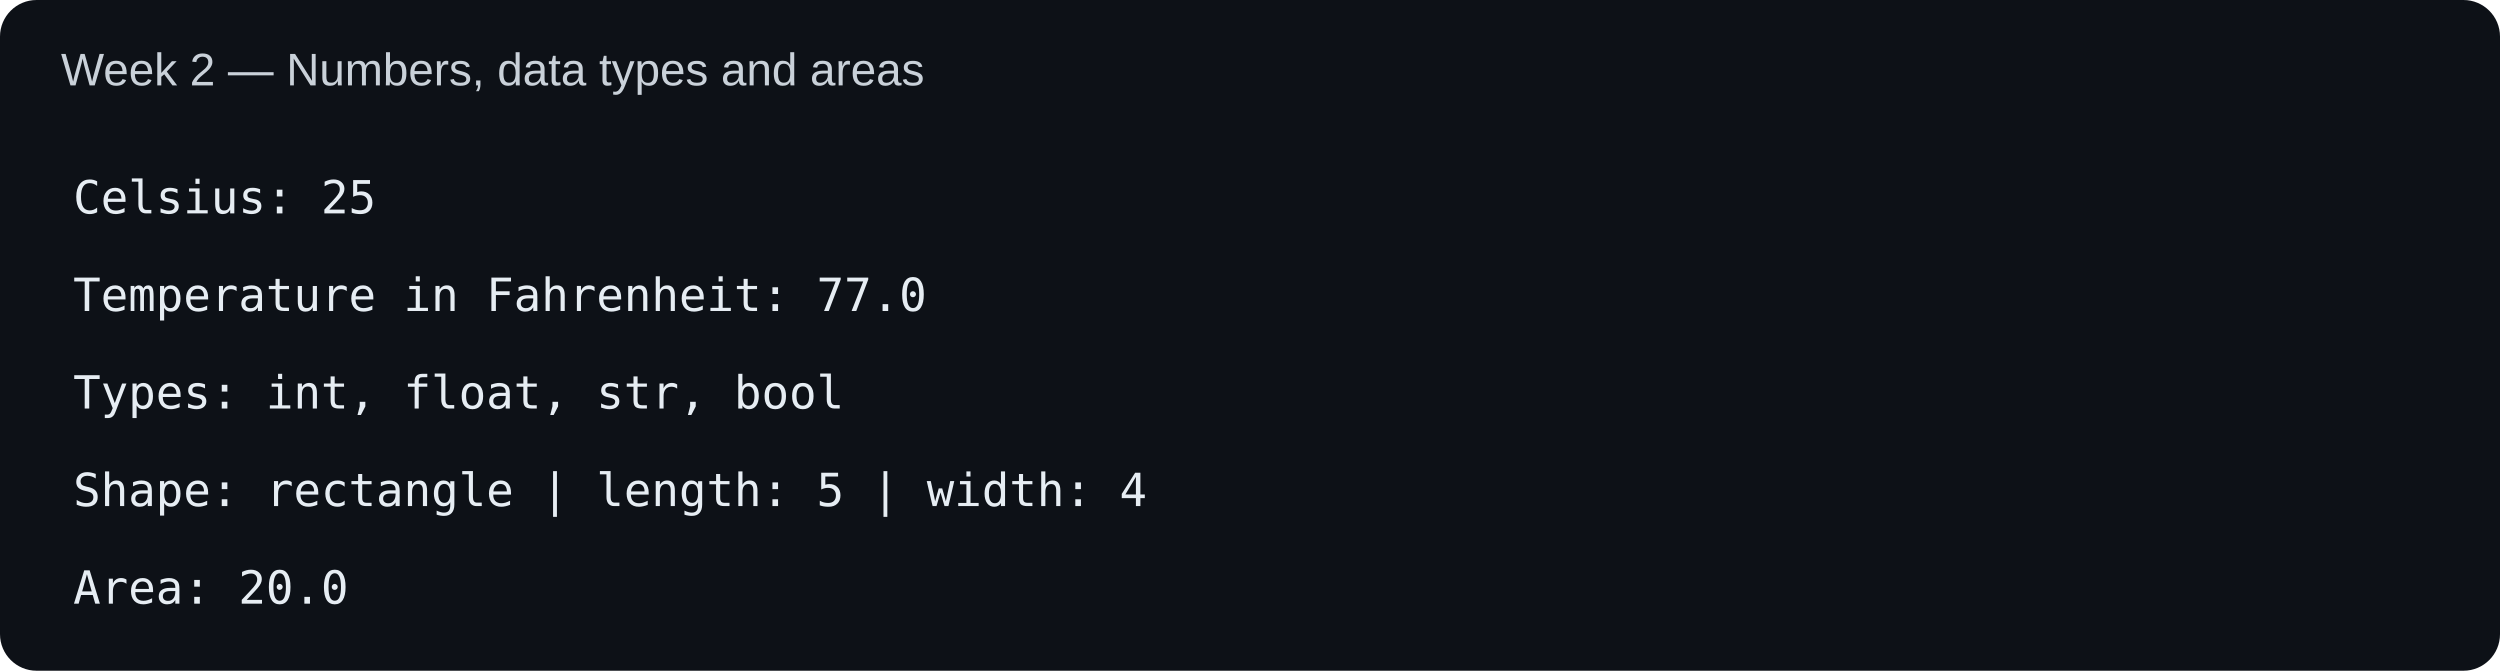
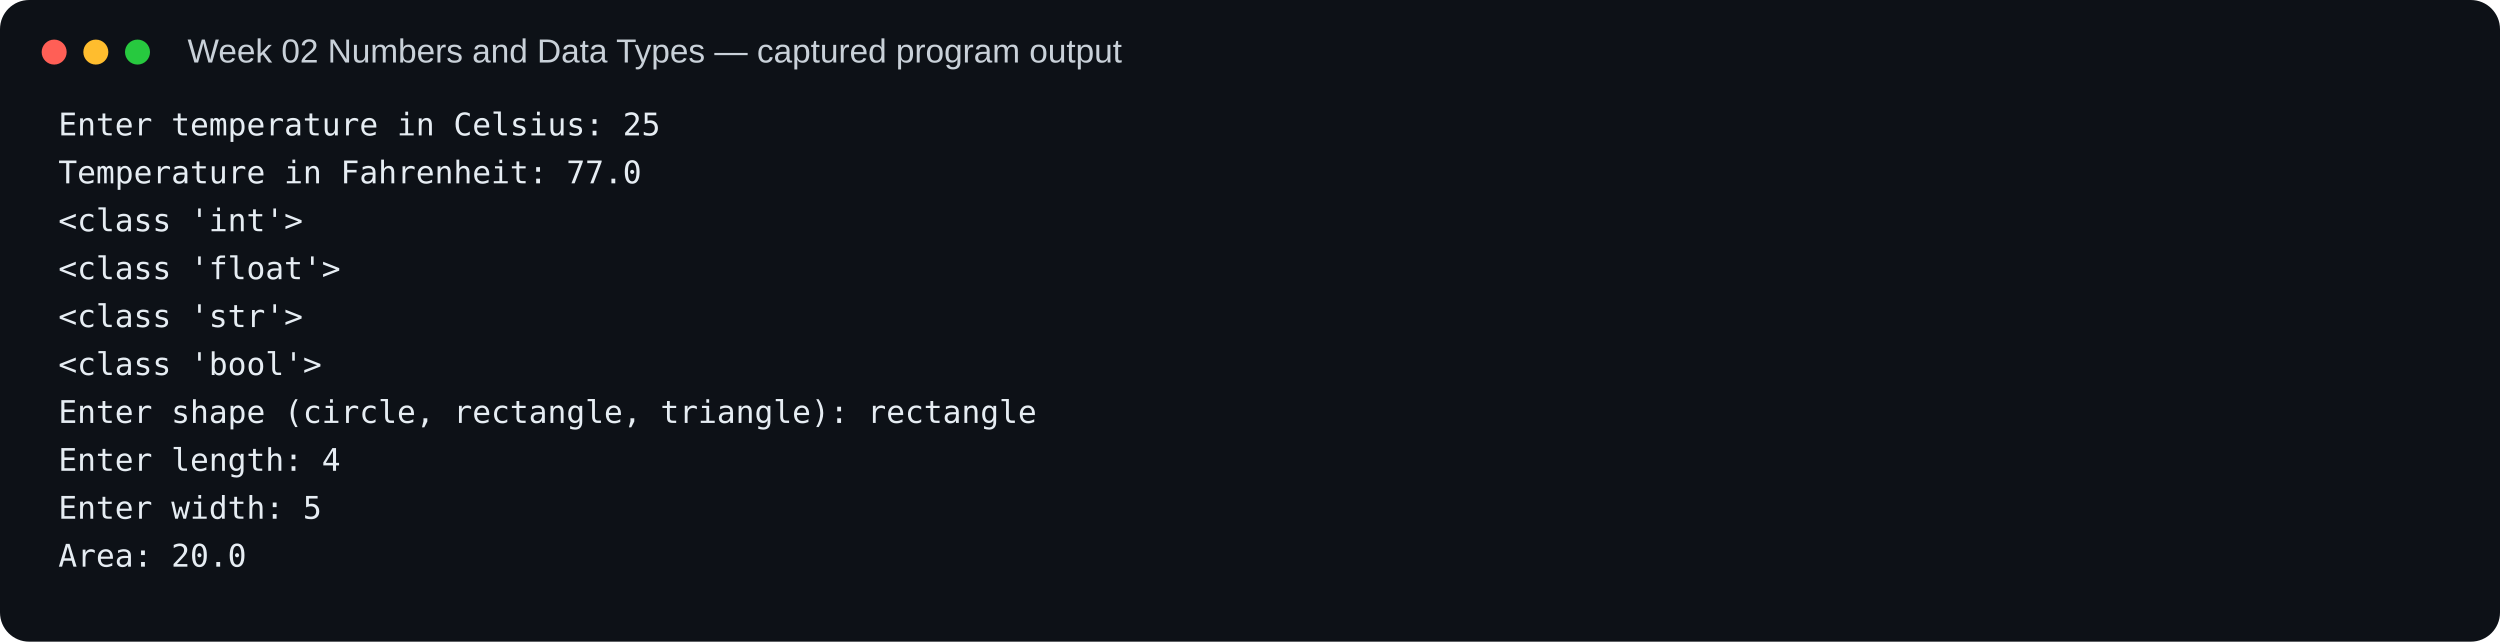
- <svg xmlns="http://www.w3.org/2000/svg" width="820" height="220">
-   <rect width="100%" height="100%" rx="12" fill="#0d1117" />
-   <text x="20" y="28" font-family="Arial" font-size="15" fill="#c9d1d9">Week 2 — Numbers, data types and areas</text>
-   <g font-family="monospace" font-size="15" fill="#e6edf3">
-     <text x="24" y="70">Celsius: 25</text>
-     <text x="24" y="102">Temperature in Fahrenheit: 77.0</text>
-     <text x="24" y="134">Types: int, float, str, bool</text>
-     <text x="24" y="166">Shape: rectangle | length: 5 | width: 4</text>
-     <text x="24" y="198">Area: 20.0</text>
-   </g>
+ <svg xmlns="http://www.w3.org/2000/svg" width="1200" height="308" viewBox="0 0 1200 308">
+   <rect width="100%" height="100%" rx="14" fill="#0d1117" />
+   <circle cx="26" cy="25" r="6" fill="#ff5f56" />
+   <circle cx="46" cy="25" r="6" fill="#ffbd2e" />
+   <circle cx="66" cy="25" r="6" fill="#27c93f" />
+   <text x="90" y="30" font-family="Arial,sans-serif" font-size="16" fill="#c9d1d9">Week 02 Numbers and Data Types — captured program output</text>
+   <text x="28" y="65" font-family="monospace" font-size="15" fill="#e6edf3">Enter temperature in Celsius: 25</text>
+   <text x="28" y="88" font-family="monospace" font-size="15" fill="#e6edf3">Temperature in Fahrenheit: 77.0</text>
+   <text x="28" y="111" font-family="monospace" font-size="15" fill="#e6edf3">&lt;class 'int'&gt;</text>
+   <text x="28" y="134" font-family="monospace" font-size="15" fill="#e6edf3">&lt;class 'float'&gt;</text>
+   <text x="28" y="157" font-family="monospace" font-size="15" fill="#e6edf3">&lt;class 'str'&gt;</text>
+   <text x="28" y="180" font-family="monospace" font-size="15" fill="#e6edf3">&lt;class 'bool'&gt;</text>
+   <text x="28" y="203" font-family="monospace" font-size="15" fill="#e6edf3">Enter shape (circle, rectangle, triangle): rectangle</text>
+   <text x="28" y="226" font-family="monospace" font-size="15" fill="#e6edf3">Enter length: 4</text>
+   <text x="28" y="249" font-family="monospace" font-size="15" fill="#e6edf3">Enter width: 5</text>
+   <text x="28" y="272" font-family="monospace" font-size="15" fill="#e6edf3">Area: 20.0</text>
</svg>
